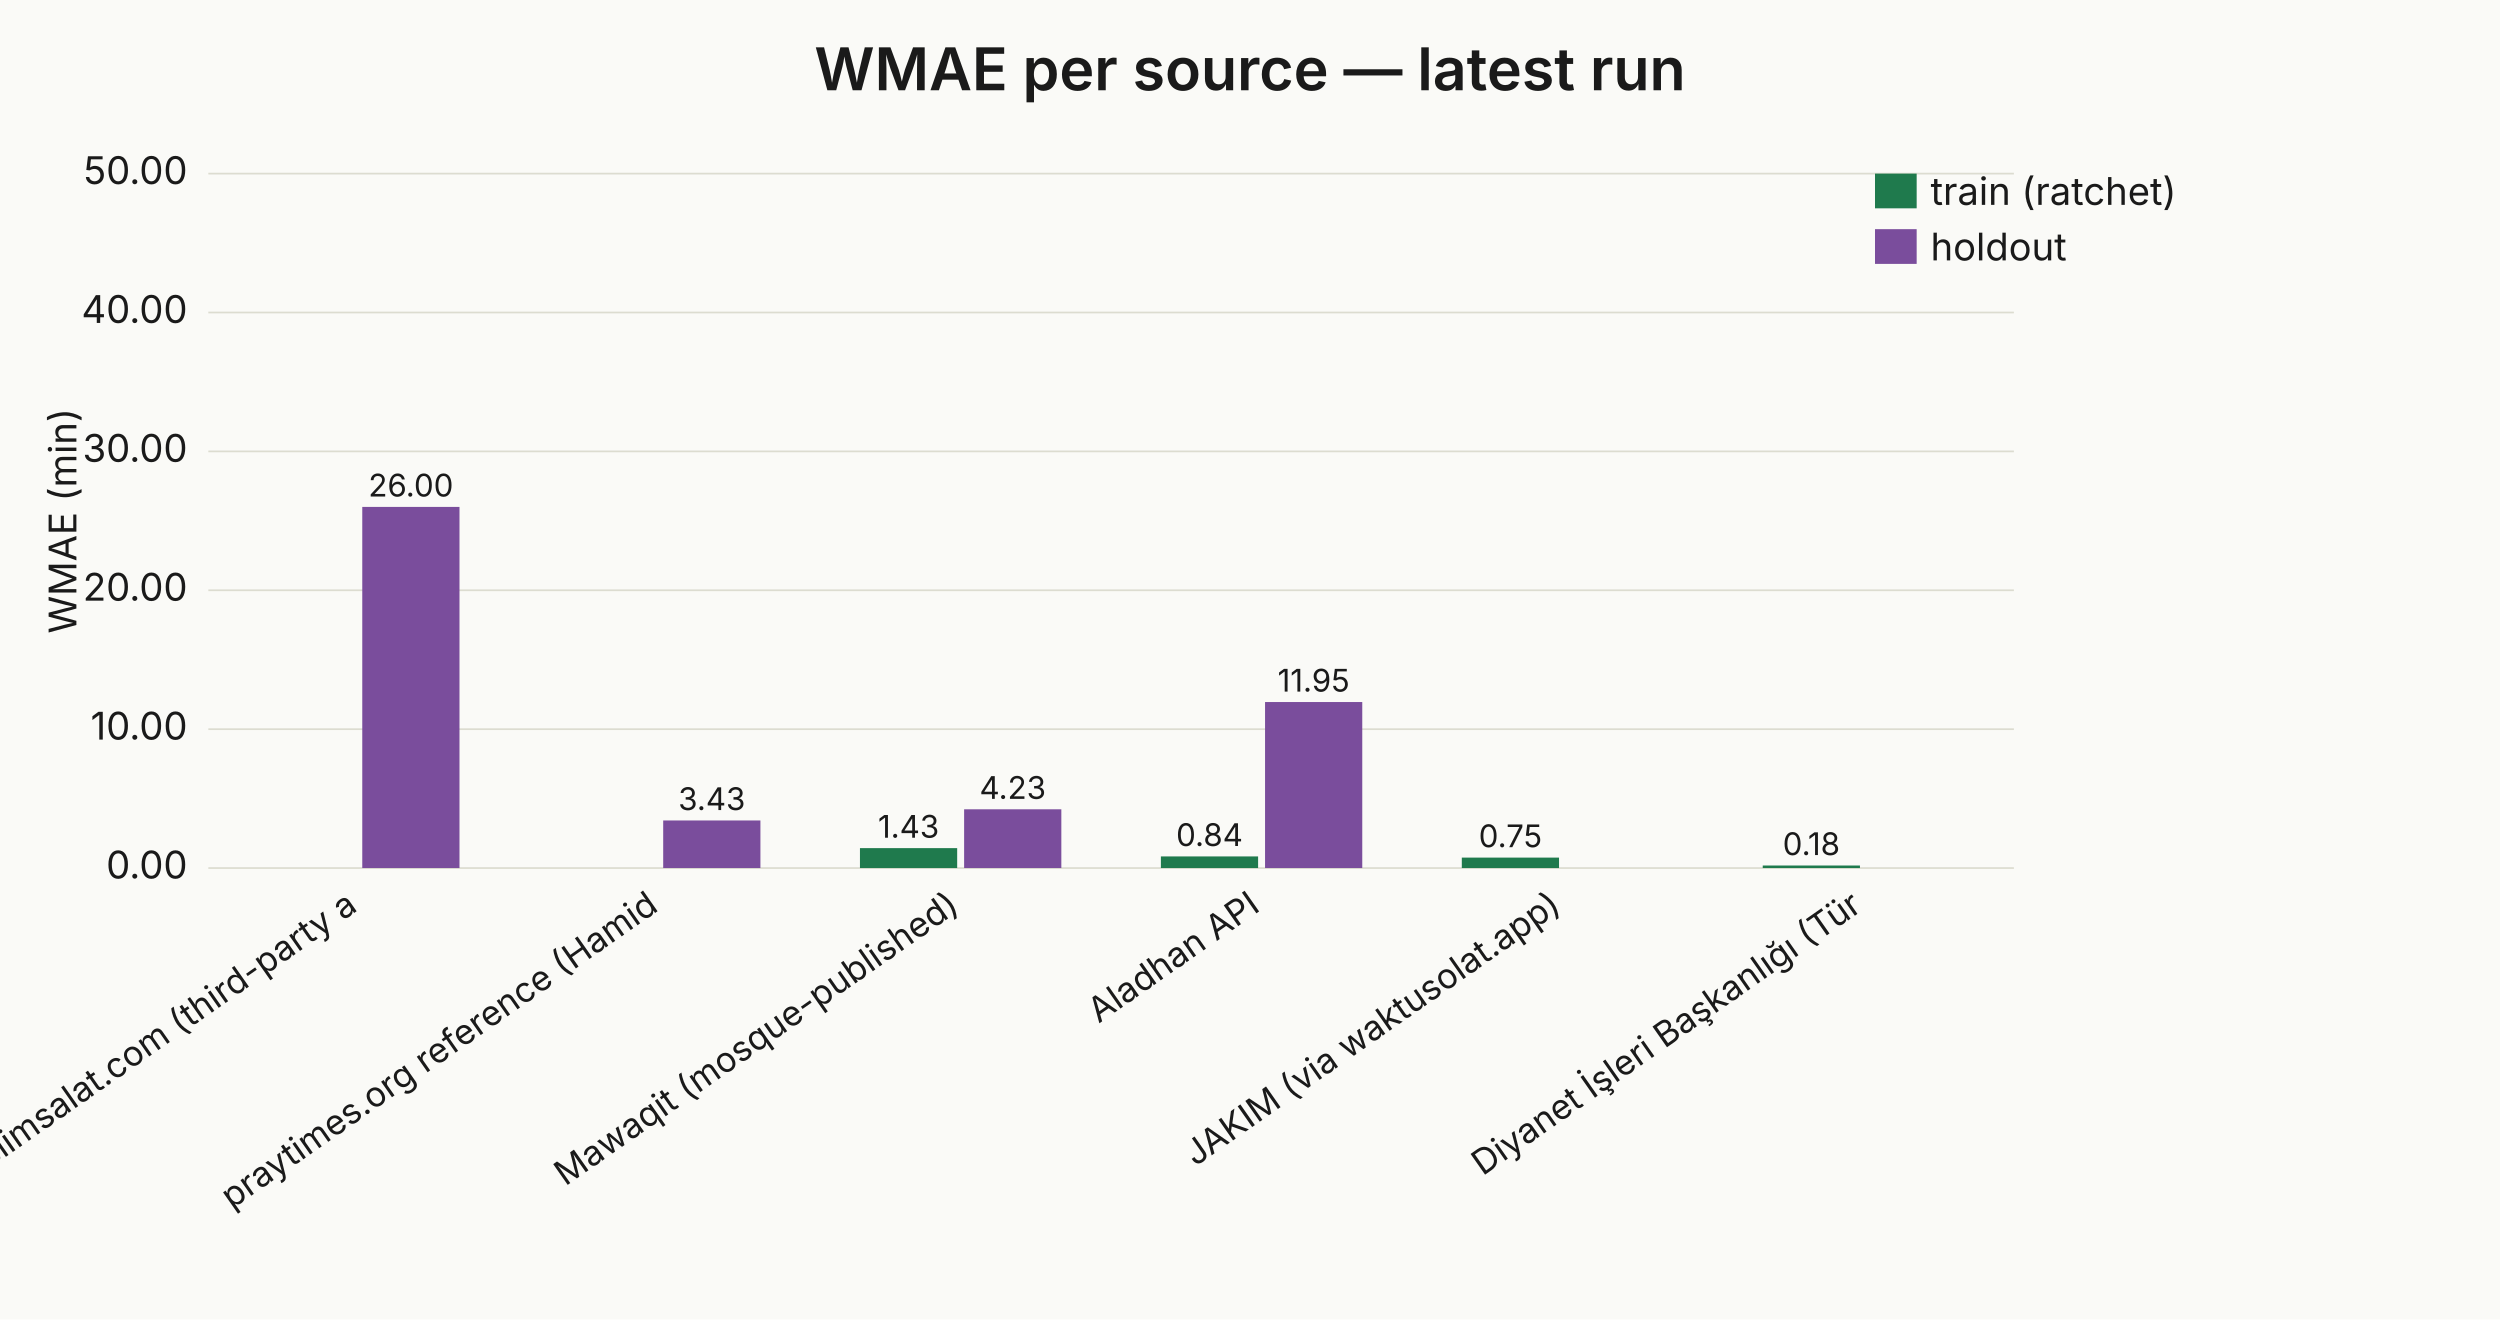
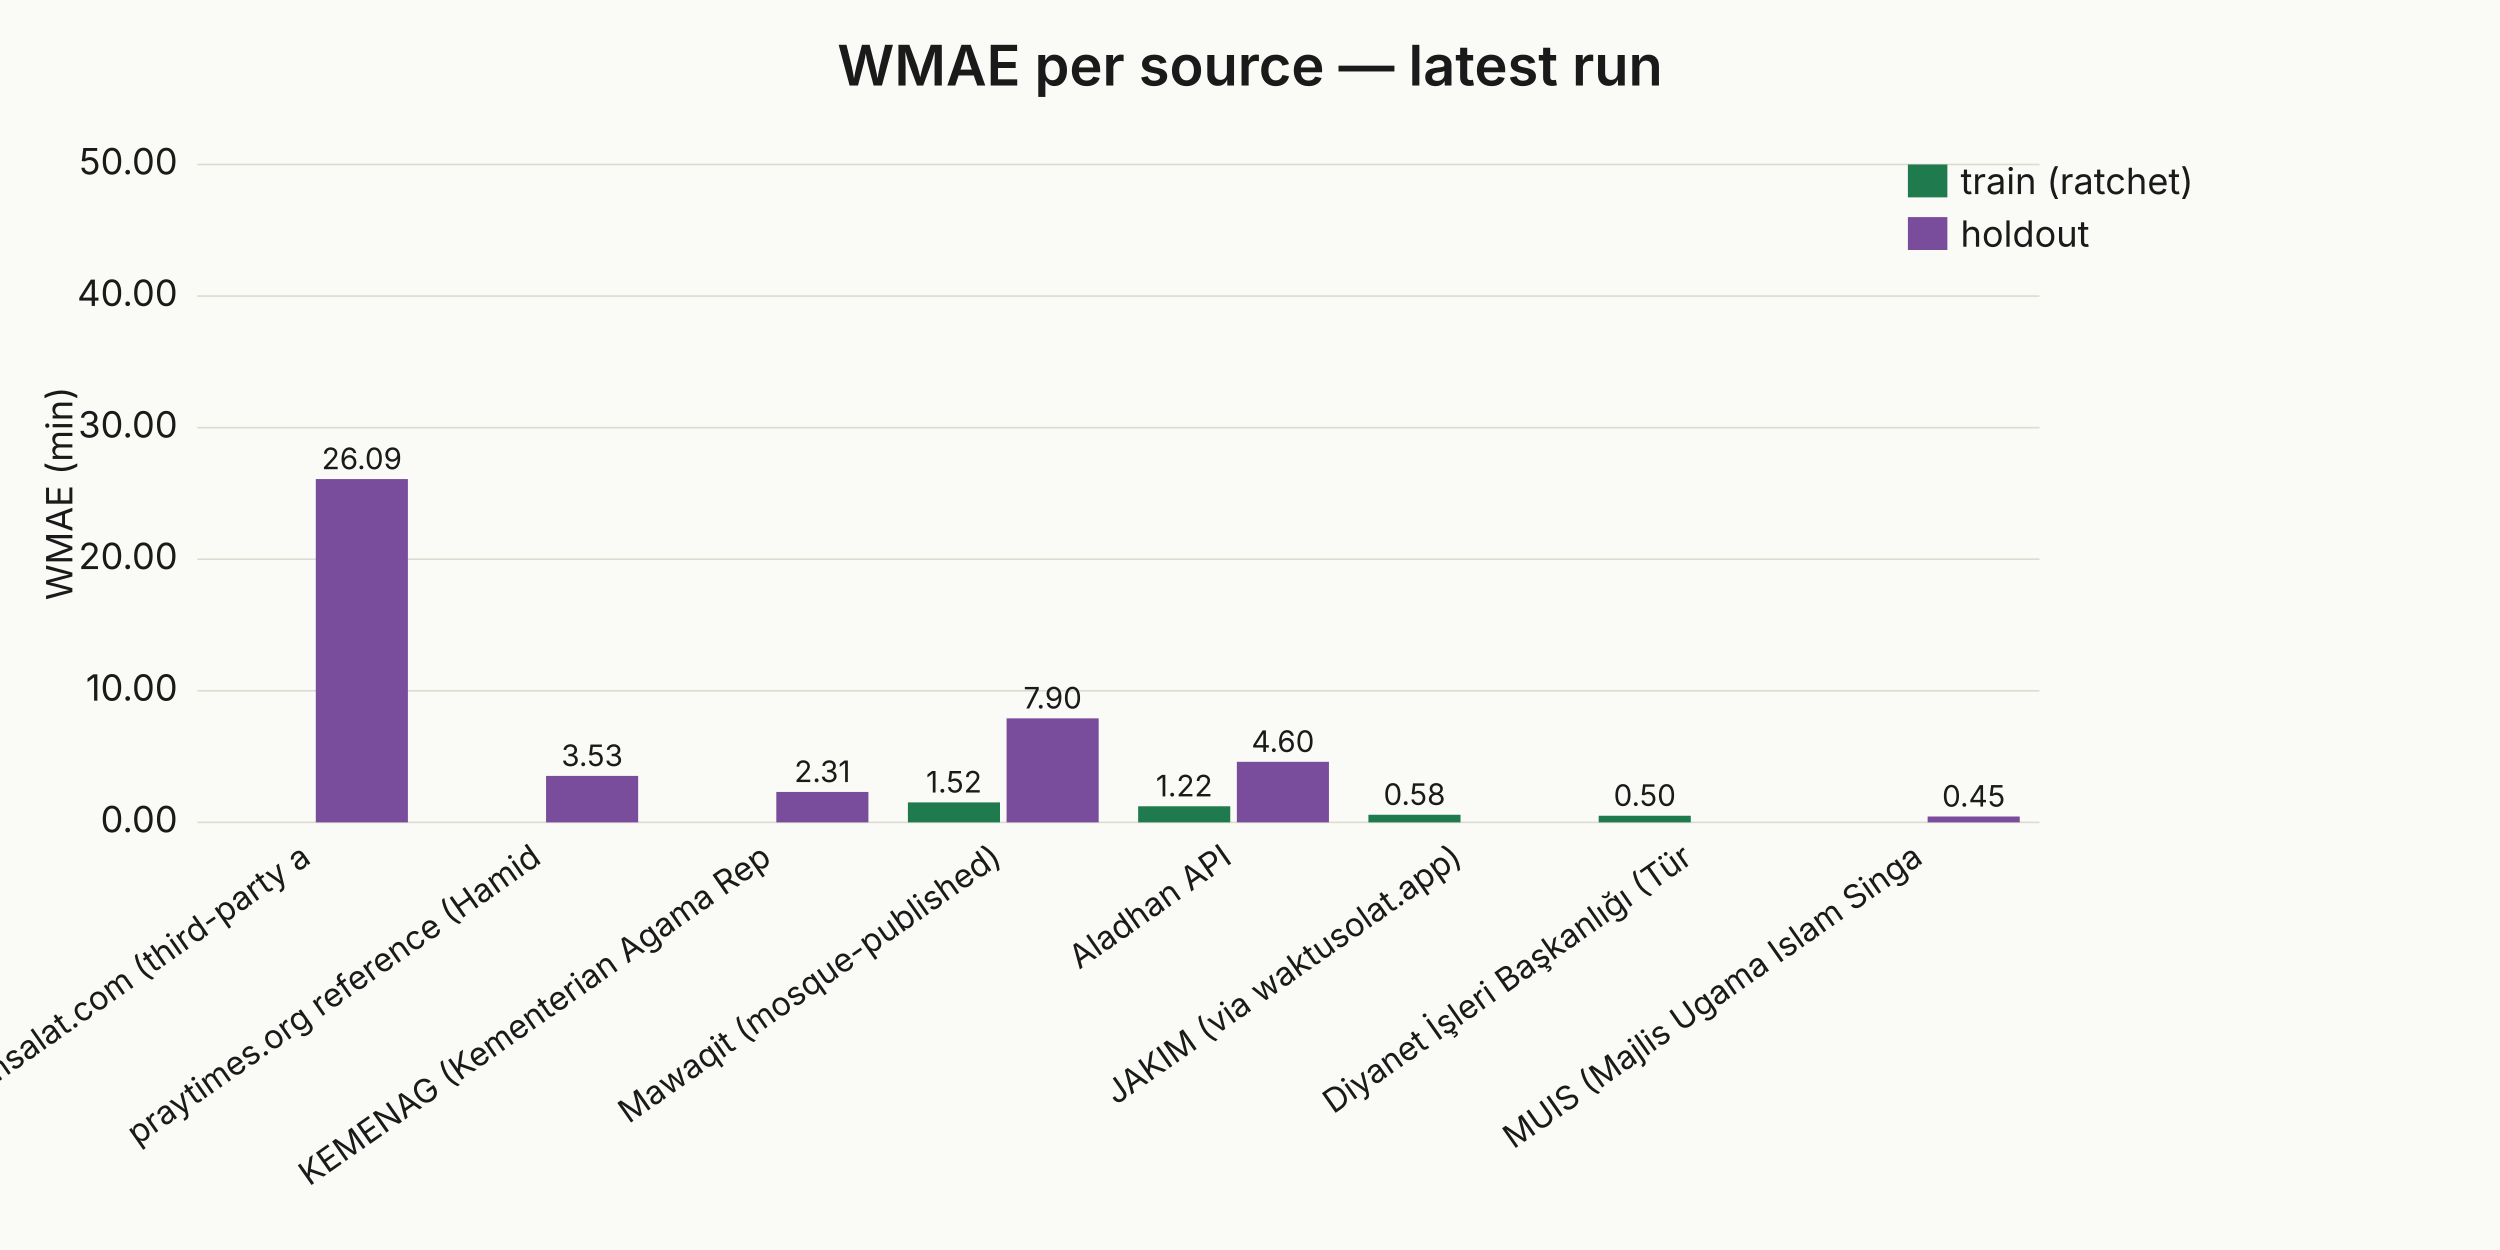
- <svg xmlns="http://www.w3.org/2000/svg" viewBox="0 0 720 380" width="720" height="380" font-family="-apple-system, BlinkMacSystemFont, 'Segoe UI', system-ui, sans-serif" font-size="11">
-   <rect width="720" height="380" fill="#fafaf7" />
-   <text x="360" y="26" text-anchor="middle" fill="#1a1a1a" font-size="17" font-weight="600">WMAE per source — latest run</text>
-   <line x1="60" y1="250" x2="580" y2="250" stroke="#dcdcd0" stroke-width="0.5" />
+ <svg xmlns="http://www.w3.org/2000/svg" viewBox="0 0 760 380" width="760" height="380" font-family="-apple-system, BlinkMacSystemFont, 'Segoe UI', system-ui, sans-serif" font-size="11">
+   <rect width="760" height="380" fill="#fafaf7" />
+   <text x="380" y="26" text-anchor="middle" fill="#1a1a1a" font-size="17" font-weight="600">WMAE per source — latest run</text>
+   <line x1="60" y1="250" x2="620" y2="250" stroke="#dcdcd0" stroke-width="0.5" />
  <text x="54" y="253" text-anchor="end" fill="#1a1a1a">0.00</text>
-   <line x1="60" y1="210" x2="580" y2="210" stroke="#dcdcd0" stroke-width="0.5" />
+   <line x1="60" y1="210" x2="620" y2="210" stroke="#dcdcd0" stroke-width="0.5" />
  <text x="54" y="213" text-anchor="end" fill="#1a1a1a">10.00</text>
-   <line x1="60" y1="170" x2="580" y2="170" stroke="#dcdcd0" stroke-width="0.5" />
+   <line x1="60" y1="170" x2="620" y2="170" stroke="#dcdcd0" stroke-width="0.5" />
  <text x="54" y="173" text-anchor="end" fill="#1a1a1a">20.00</text>
-   <line x1="60" y1="130" x2="580" y2="130" stroke="#dcdcd0" stroke-width="0.5" />
+   <line x1="60" y1="130" x2="620" y2="130" stroke="#dcdcd0" stroke-width="0.5" />
  <text x="54" y="133" text-anchor="end" fill="#1a1a1a">30.00</text>
-   <line x1="60" y1="90" x2="580" y2="90" stroke="#dcdcd0" stroke-width="0.5" />
+   <line x1="60" y1="90" x2="620" y2="90" stroke="#dcdcd0" stroke-width="0.5" />
  <text x="54" y="93" text-anchor="end" fill="#1a1a1a">40.00</text>
-   <line x1="60" y1="50" x2="580" y2="50" stroke="#dcdcd0" stroke-width="0.5" />
+   <line x1="60" y1="50" x2="620" y2="50" stroke="#dcdcd0" stroke-width="0.5" />
  <text x="54" y="53" text-anchor="end" fill="#1a1a1a">50.00</text>
  <text x="22" y="150" transform="rotate(-90 22 150)" text-anchor="middle" fill="#1a1a1a">WMAE (min)</text>
-   <rect x="104.333" y="145.991" width="28" height="104.009" fill="#7a4d9c" />
-   <text x="118.333" y="142.991" text-anchor="middle" fill="#1a1a1a" font-size="9">26.00</text>
-   <text x="103.333" y="262" transform="rotate(-35 103.3333 262)" text-anchor="end" fill="#1a1a1a" font-size="10">muslimsalat.com (third-party a</text>
-   <rect x="191" y="236.294" width="28" height="13.706" fill="#7a4d9c" />
-   <text x="205" y="233.294" text-anchor="middle" fill="#1a1a1a" font-size="9">3.43</text>
-   <text x="190" y="262" transform="rotate(-35 190 262)" text-anchor="end" fill="#1a1a1a" font-size="10">praytimes.org reference (Hamid</text>
-   <rect x="247.667" y="244.261" width="28" height="5.739" fill="#1f7a4d" />
-   <text x="261.667" y="241.261" text-anchor="middle" fill="#1a1a1a" font-size="9">1.43</text>
-   <rect x="277.667" y="233.077" width="28" height="16.923" fill="#7a4d9c" />
-   <text x="291.667" y="230.077" text-anchor="middle" fill="#1a1a1a" font-size="9">4.23</text>
-   <text x="276.667" y="262" transform="rotate(-35 276.6667 262)" text-anchor="end" fill="#1a1a1a" font-size="10">Mawaqit (mosque-published)</text>
-   <rect x="334.333" y="246.651" width="28" height="3.349" fill="#1f7a4d" />
-   <text x="348.333" y="243.651" text-anchor="middle" fill="#1a1a1a" font-size="9">0.84</text>
-   <rect x="364.333" y="202.185" width="28" height="47.815" fill="#7a4d9c" />
-   <text x="378.333" y="199.185" text-anchor="middle" fill="#1a1a1a" font-size="9">11.95</text>
-   <text x="363.333" y="262" transform="rotate(-35 363.3333 262)" text-anchor="end" fill="#1a1a1a" font-size="10">Aladhan API</text>
-   <rect x="421" y="246.989" width="28" height="3.011" fill="#1f7a4d" />
-   <text x="435" y="243.989" text-anchor="middle" fill="#1a1a1a" font-size="9">0.75</text>
-   <text x="450" y="262" transform="rotate(-35 450 262)" text-anchor="end" fill="#1a1a1a" font-size="10">JAKIM (via waktusolat.app)</text>
-   <rect x="507.667" y="249.267" width="28" height="0.733" fill="#1f7a4d" />
-   <text x="521.667" y="246.267" text-anchor="middle" fill="#1a1a1a" font-size="9">0.18</text>
-   <text x="536.667" y="262" transform="rotate(-35 536.6667 262)" text-anchor="end" fill="#1a1a1a" font-size="10">Diyanet İşleri Başkanlığı (Tür</text>
-   <rect x="540" y="50" width="12" height="10" fill="#1f7a4d" />
-   <text x="556" y="59" fill="#1a1a1a">train (ratchet)</text>
-   <rect x="540" y="66" width="12" height="10" fill="#7a4d9c" />
-   <text x="556" y="75" fill="#1a1a1a">holdout</text>
+   <rect x="96" y="145.634" width="28" height="104.366" fill="#7a4d9c" />
+   <text x="110" y="142.634" text-anchor="middle" fill="#1a1a1a" font-size="9">26.09</text>
+   <text x="95" y="262" transform="rotate(-35 95 262)" text-anchor="end" fill="#1a1a1a" font-size="10">muslimsalat.com (third-party a</text>
+   <rect x="166" y="235.877" width="28" height="14.123" fill="#7a4d9c" />
+   <text x="180" y="232.877" text-anchor="middle" fill="#1a1a1a" font-size="9">3.53</text>
+   <text x="165" y="262" transform="rotate(-35 165 262)" text-anchor="end" fill="#1a1a1a" font-size="10">praytimes.org reference (Hamid</text>
+   <rect x="236" y="240.753" width="28" height="9.247" fill="#7a4d9c" />
+   <text x="250" y="237.753" text-anchor="middle" fill="#1a1a1a" font-size="9">2.31</text>
+   <text x="235" y="262" transform="rotate(-35 235 262)" text-anchor="end" fill="#1a1a1a" font-size="10">KEMENAG (Kementerian Agama Rep</text>
+   <rect x="276" y="243.931" width="28" height="6.069" fill="#1f7a4d" />
+   <text x="290" y="240.931" text-anchor="middle" fill="#1a1a1a" font-size="9">1.52</text>
+   <rect x="306" y="218.38" width="28" height="31.62" fill="#7a4d9c" />
+   <text x="320" y="215.38" text-anchor="middle" fill="#1a1a1a" font-size="9">7.90</text>
+   <text x="305" y="262" transform="rotate(-35 305 262)" text-anchor="end" fill="#1a1a1a" font-size="10">Mawaqit (mosque-published)</text>
+   <rect x="346" y="245.108" width="28" height="4.892" fill="#1f7a4d" />
+   <text x="360" y="242.108" text-anchor="middle" fill="#1a1a1a" font-size="9">1.22</text>
+   <rect x="376" y="231.586" width="28" height="18.414" fill="#7a4d9c" />
+   <text x="390" y="228.586" text-anchor="middle" fill="#1a1a1a" font-size="9">4.60</text>
+   <text x="375" y="262" transform="rotate(-35 375 262)" text-anchor="end" fill="#1a1a1a" font-size="10">Aladhan API</text>
+   <rect x="416" y="247.686" width="28" height="2.314" fill="#1f7a4d" />
+   <text x="430" y="244.686" text-anchor="middle" fill="#1a1a1a" font-size="9">0.58</text>
+   <text x="445" y="262" transform="rotate(-35 445 262)" text-anchor="end" fill="#1a1a1a" font-size="10">JAKIM (via waktusolat.app)</text>
+   <rect x="486" y="247.99" width="28" height="2.01" fill="#1f7a4d" />
+   <text x="500" y="244.99" text-anchor="middle" fill="#1a1a1a" font-size="9">0.50</text>
+   <text x="515" y="262" transform="rotate(-35 515 262)" text-anchor="end" fill="#1a1a1a" font-size="10">Diyanet İşleri Başkanlığı (Tür</text>
+   <rect x="586" y="248.215" width="28" height="1.785" fill="#7a4d9c" />
+   <text x="600" y="245.215" text-anchor="middle" fill="#1a1a1a" font-size="9">0.45</text>
+   <text x="585" y="262" transform="rotate(-35 585 262)" text-anchor="end" fill="#1a1a1a" font-size="10">MUIS (Majlis Ugama Islam Singa</text>
+   <rect x="580" y="50" width="12" height="10" fill="#1f7a4d" />
+   <text x="596" y="59" fill="#1a1a1a">train (ratchet)</text>
+   <rect x="580" y="66" width="12" height="10" fill="#7a4d9c" />
+   <text x="596" y="75" fill="#1a1a1a">holdout</text>
</svg>
